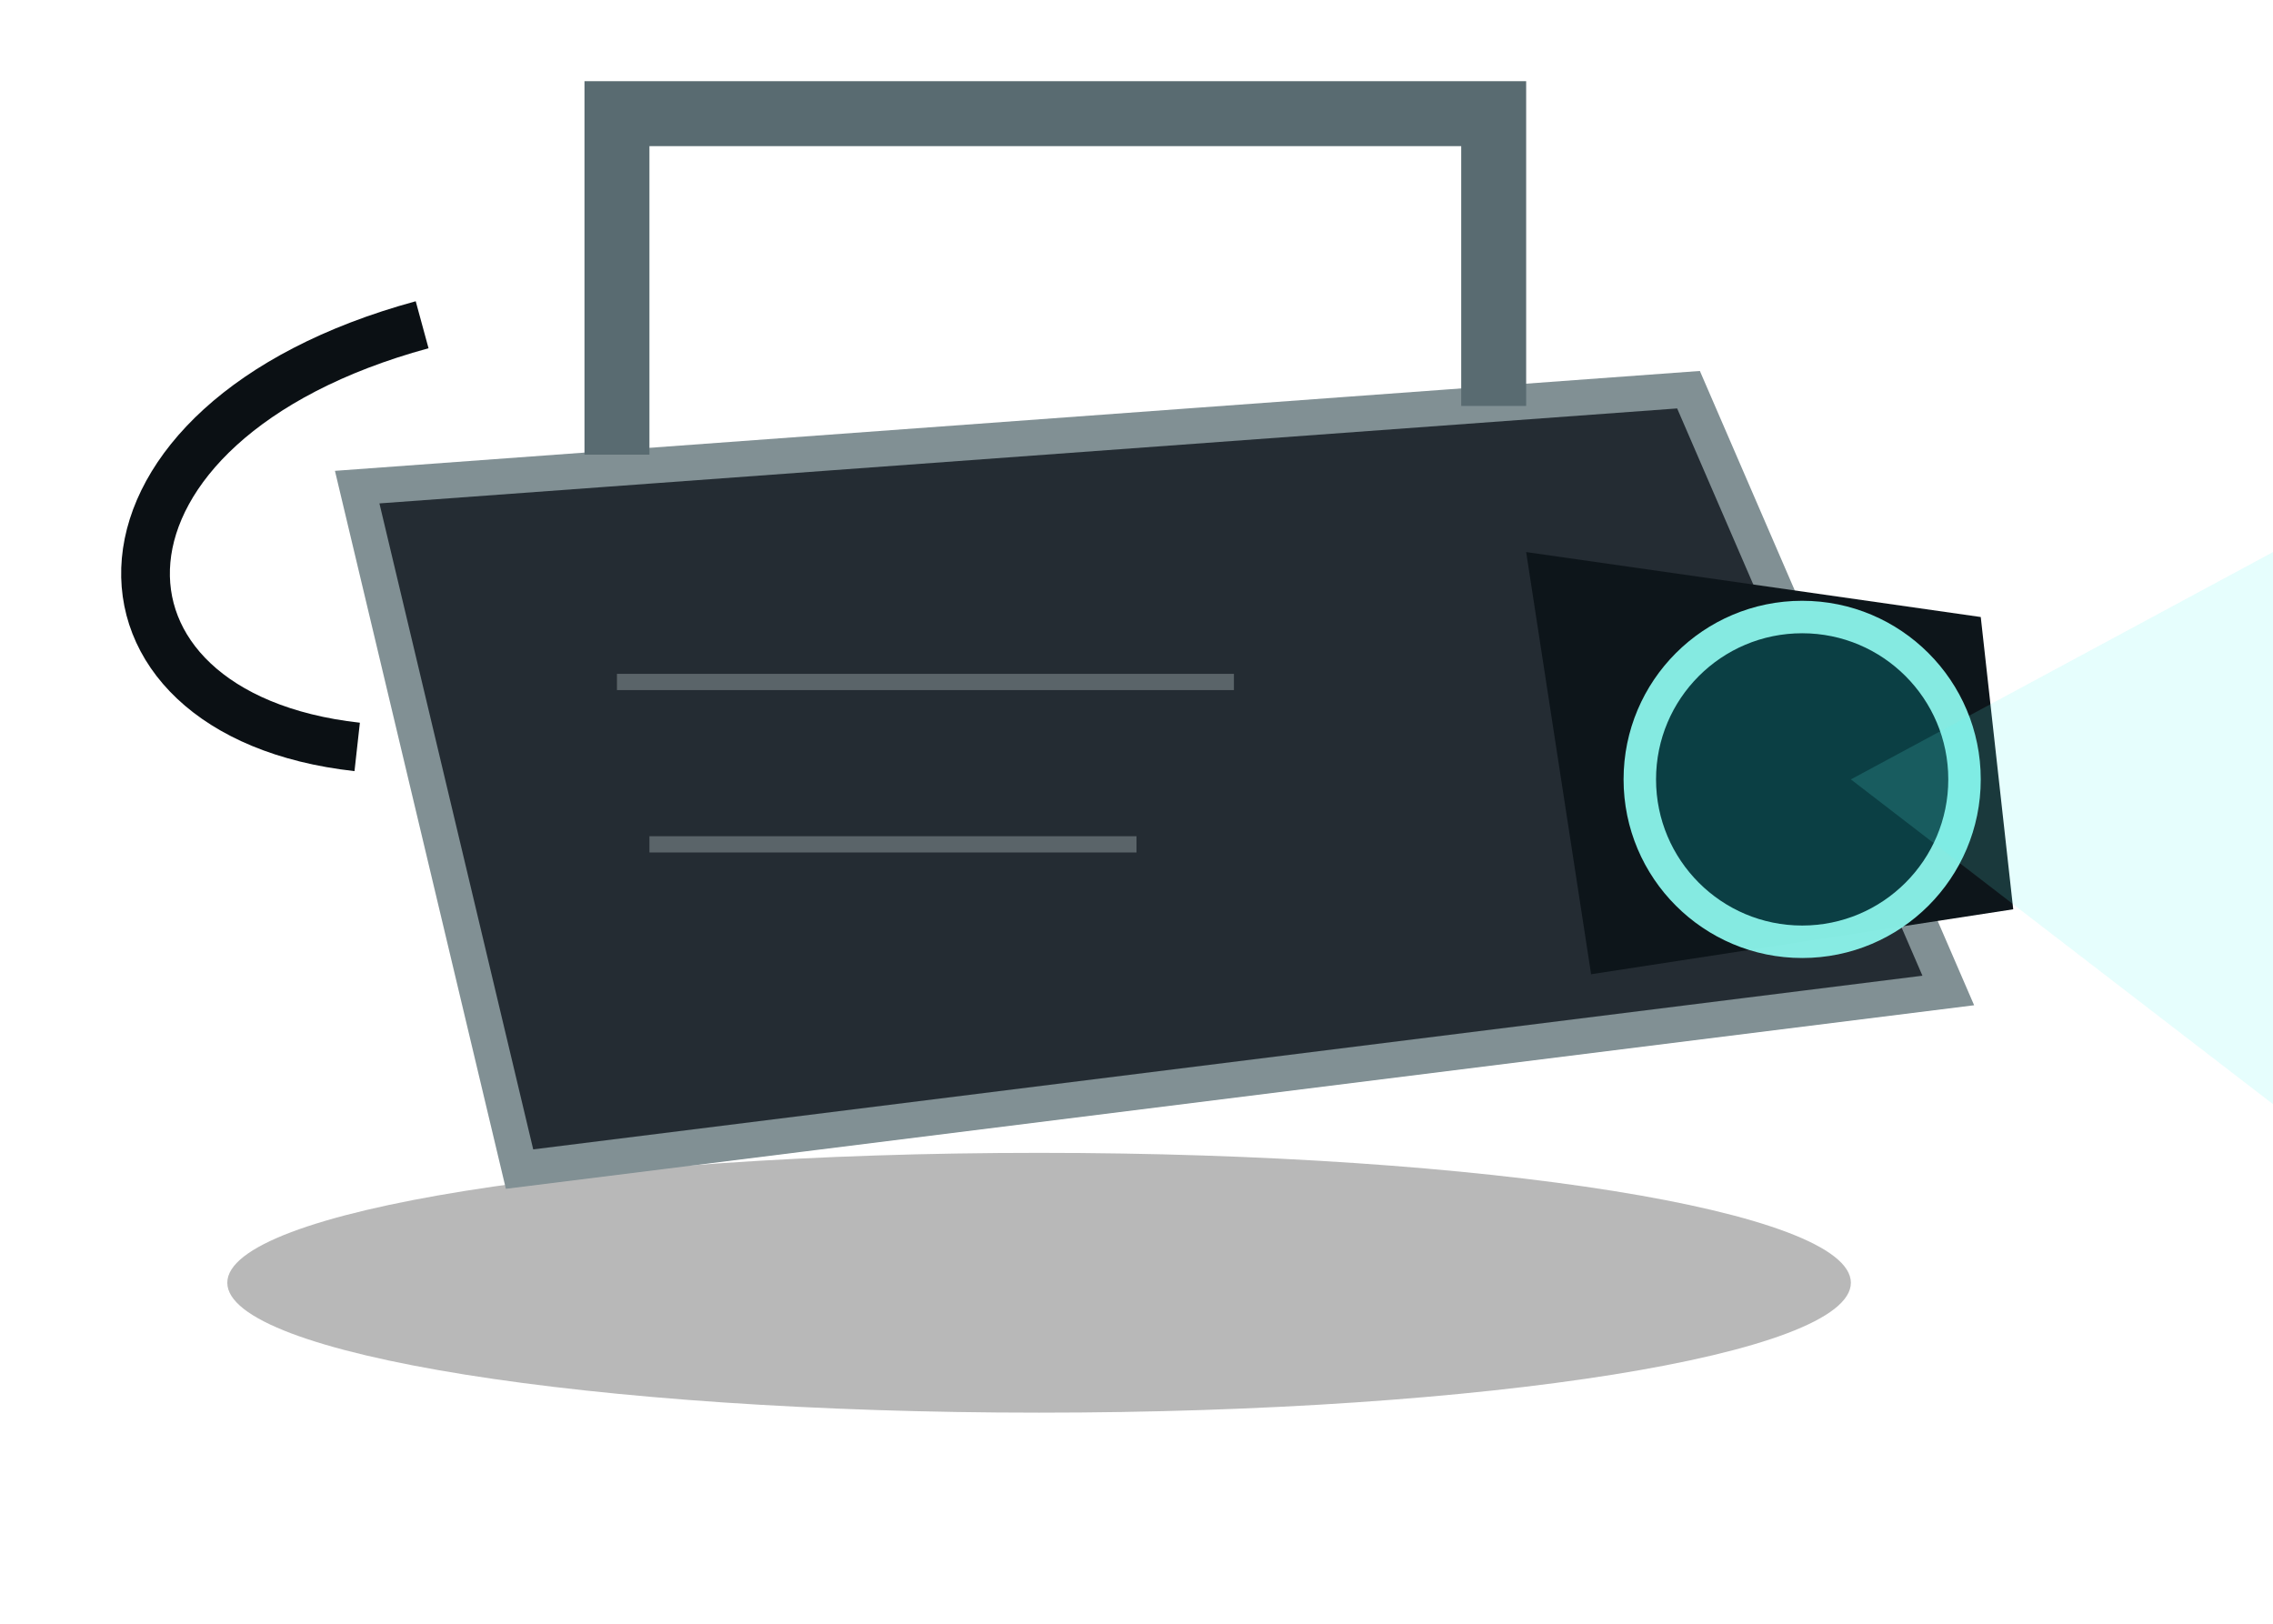
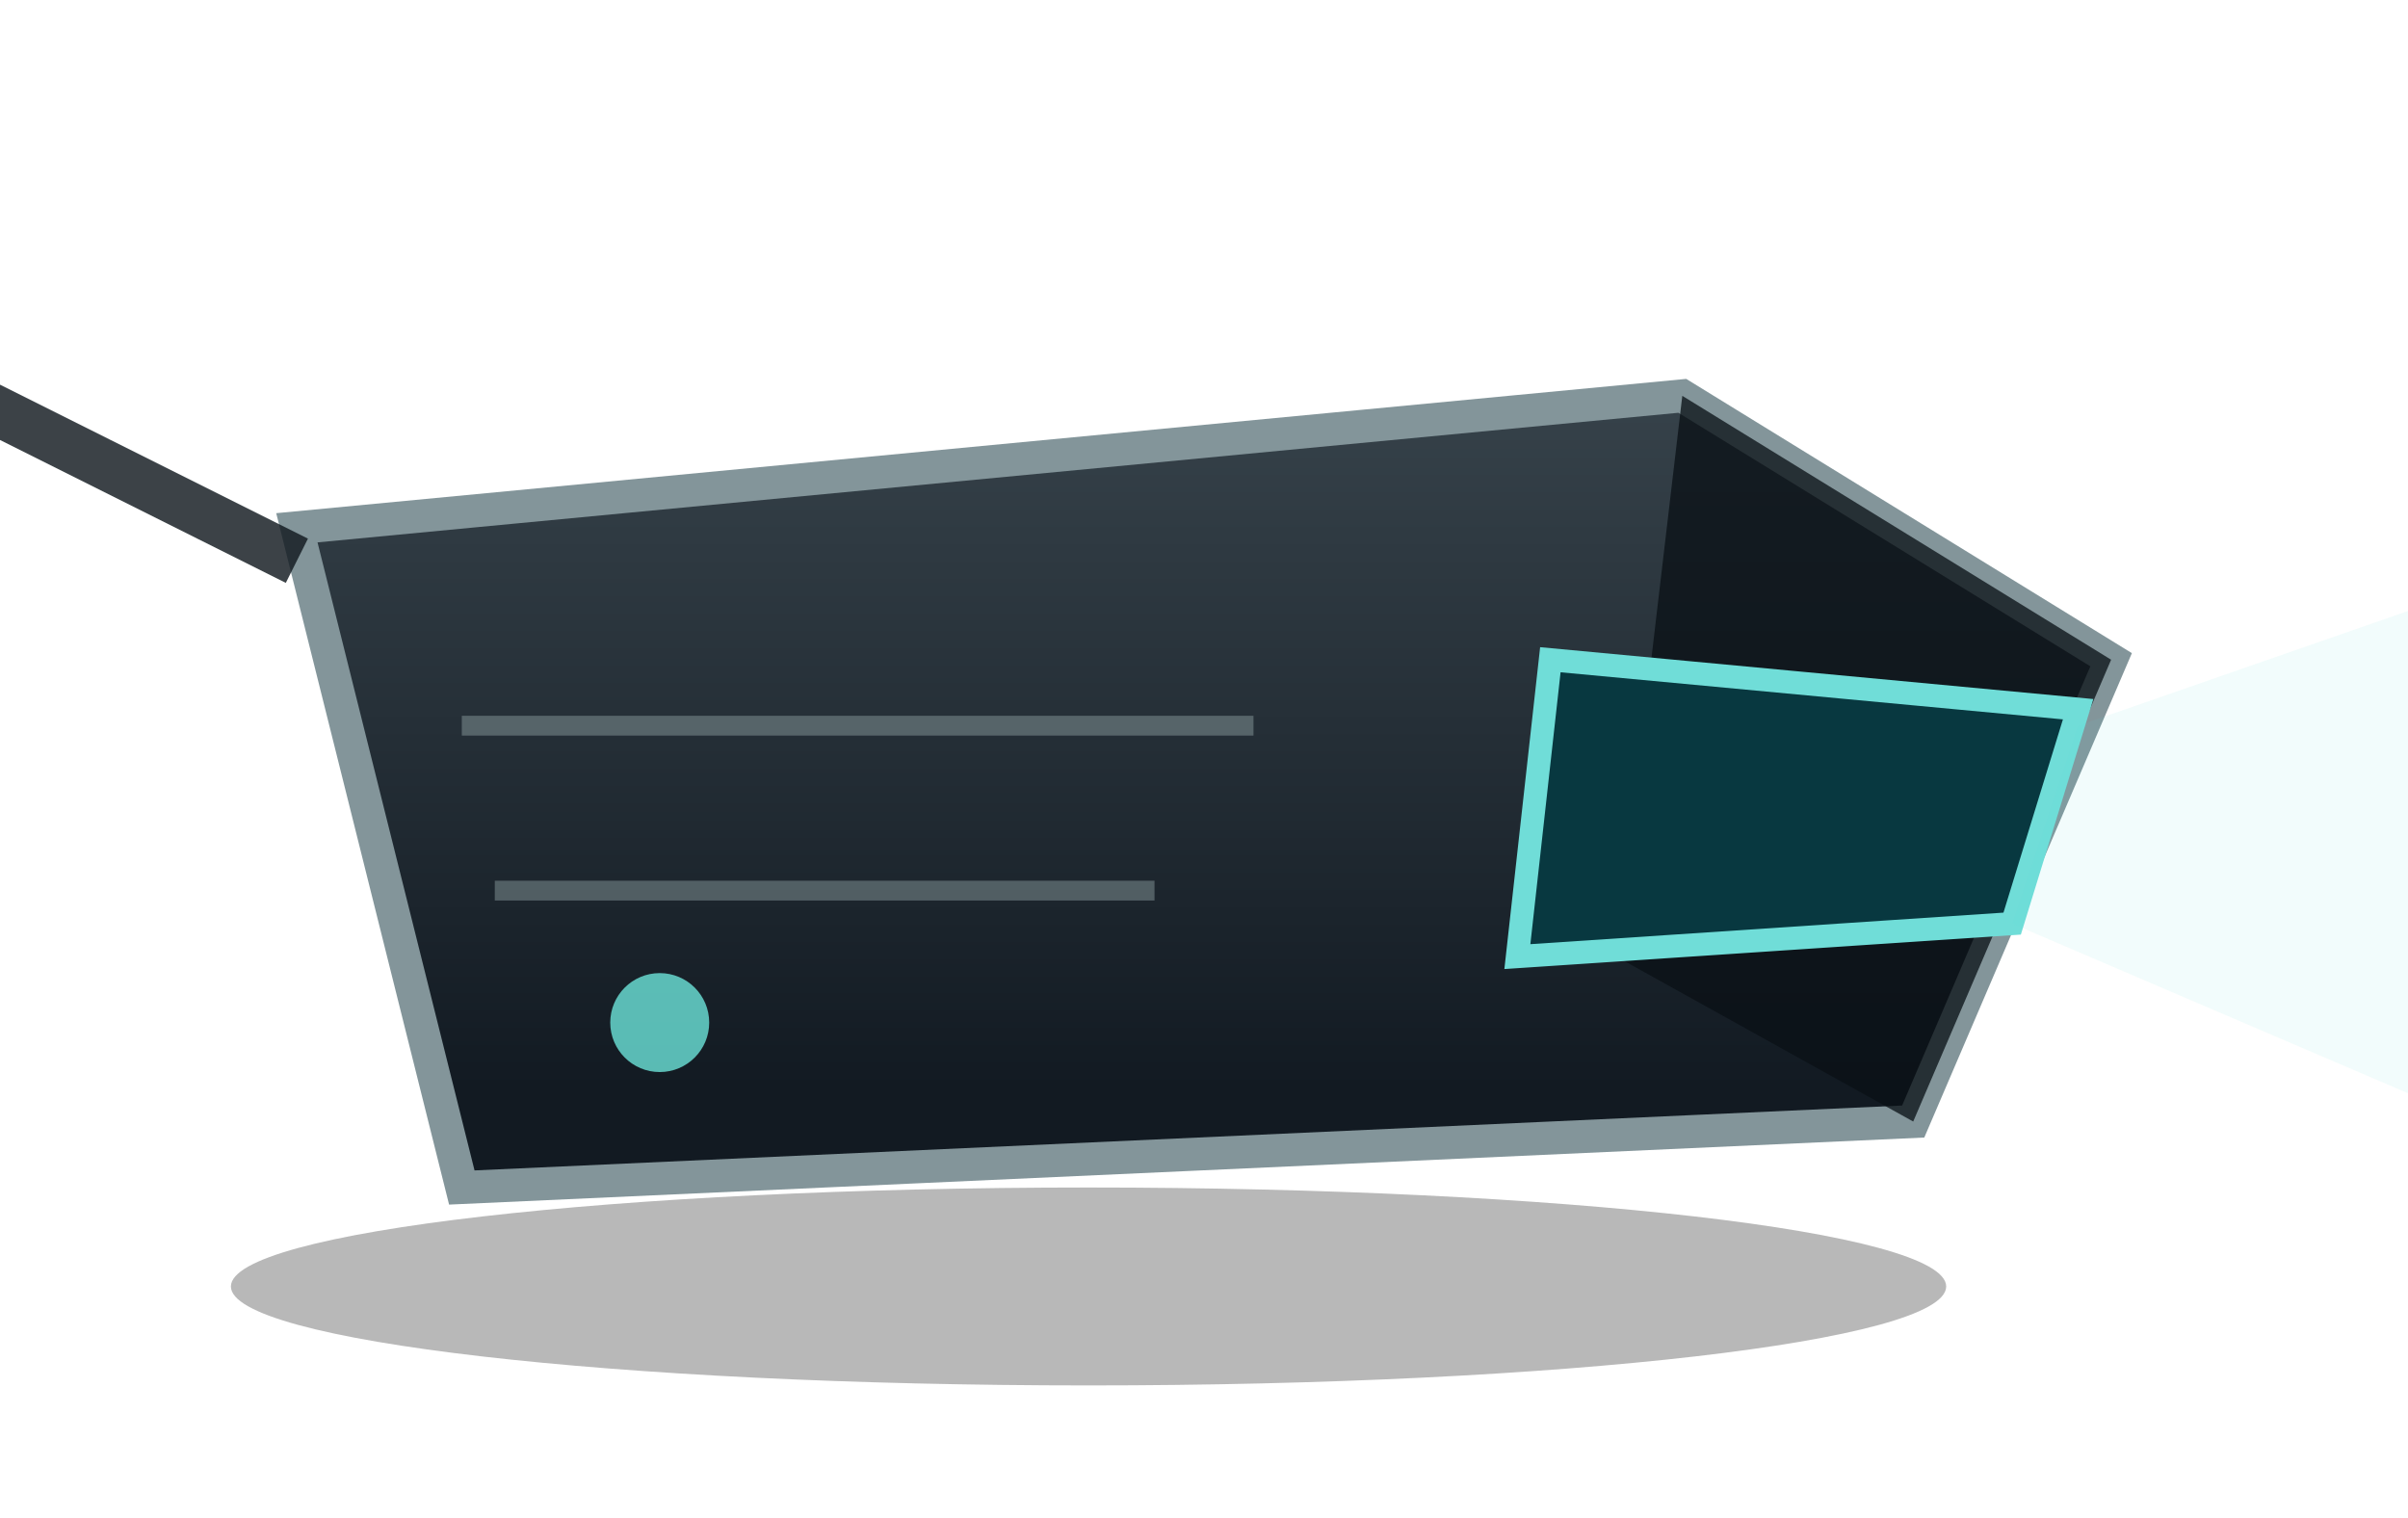
- <svg xmlns="http://www.w3.org/2000/svg" width="140" height="100" viewBox="0 0 140 100">
-   <ellipse cx="64" cy="79" rx="50" ry="8" fill="#000000" opacity="0.28" />
-   <path d="M22 30 L104 24 L120 61 L32 72 Z" fill="#242c33" stroke="#819094" stroke-width="2.2" />
-   <path d="M94 34 L122 38 L124 56 L98 60 Z" fill="#0d151a" />
-   <circle cx="111" cy="48" r="10" fill="#0b4248" stroke="#8ffcf2" stroke-width="2" opacity="0.92" />
-   <path d="M114 48 L140 34 V68 Z" fill="#61f7f0" opacity="0.16" />
-   <g stroke="#95a1a3" stroke-width="1" opacity="0.48">
-     <path d="M38 42 H76" />
-     <path d="M40 52 H70" />
-   </g>
-   <path d="M38 28 V7 H92 V25" stroke="#596b71" stroke-width="4" fill="none" />
-   <path d="M22 46 C4 44 4 26 26 20" stroke="#0b1014" stroke-width="3" fill="none" />
+ <svg xmlns="http://www.w3.org/2000/svg" width="146" height="92" viewBox="0 0 146 92">
+   <defs>
+     <linearGradient id="body" x1="0" y1="22" x2="0" y2="66" gradientUnits="userSpaceOnUse">
+       <stop offset="0" stop-color="#38444c" />
+       <stop offset="1" stop-color="#121a22" />
+     </linearGradient>
+   </defs>
+   <ellipse cx="66" cy="78" rx="52" ry="6" fill="#000000" opacity="0.28" />
+   <path d="M18 32 L102 24 L128 40 L116 68 L28 72 Z" fill="url(#body)" stroke="#83959a" stroke-width="2" />
+   <path d="M102 24 L128 40 L116 68 L98 58 Z" fill="#091015" opacity="0.76" />
+   <path d="M94 40 L126 43 L122 56 L92 58 Z" fill="#083840" stroke="#70ddd8" stroke-width="1.4" />
+   <path d="M28 44 H76 M30 54 H70" stroke="#a1b3b5" stroke-width="1.2" opacity="0.4" />
+   <path d="M18 34 L-18 16" stroke="#11191f" stroke-width="3" opacity="0.82" />
+   <path d="M126 44 L172 28 L178 80 L122 56 Z" fill="#5edbd6" opacity="0.08" />
+   <circle cx="40" cy="62" r="3" fill="#78fff2" opacity="0.7" />
</svg>
